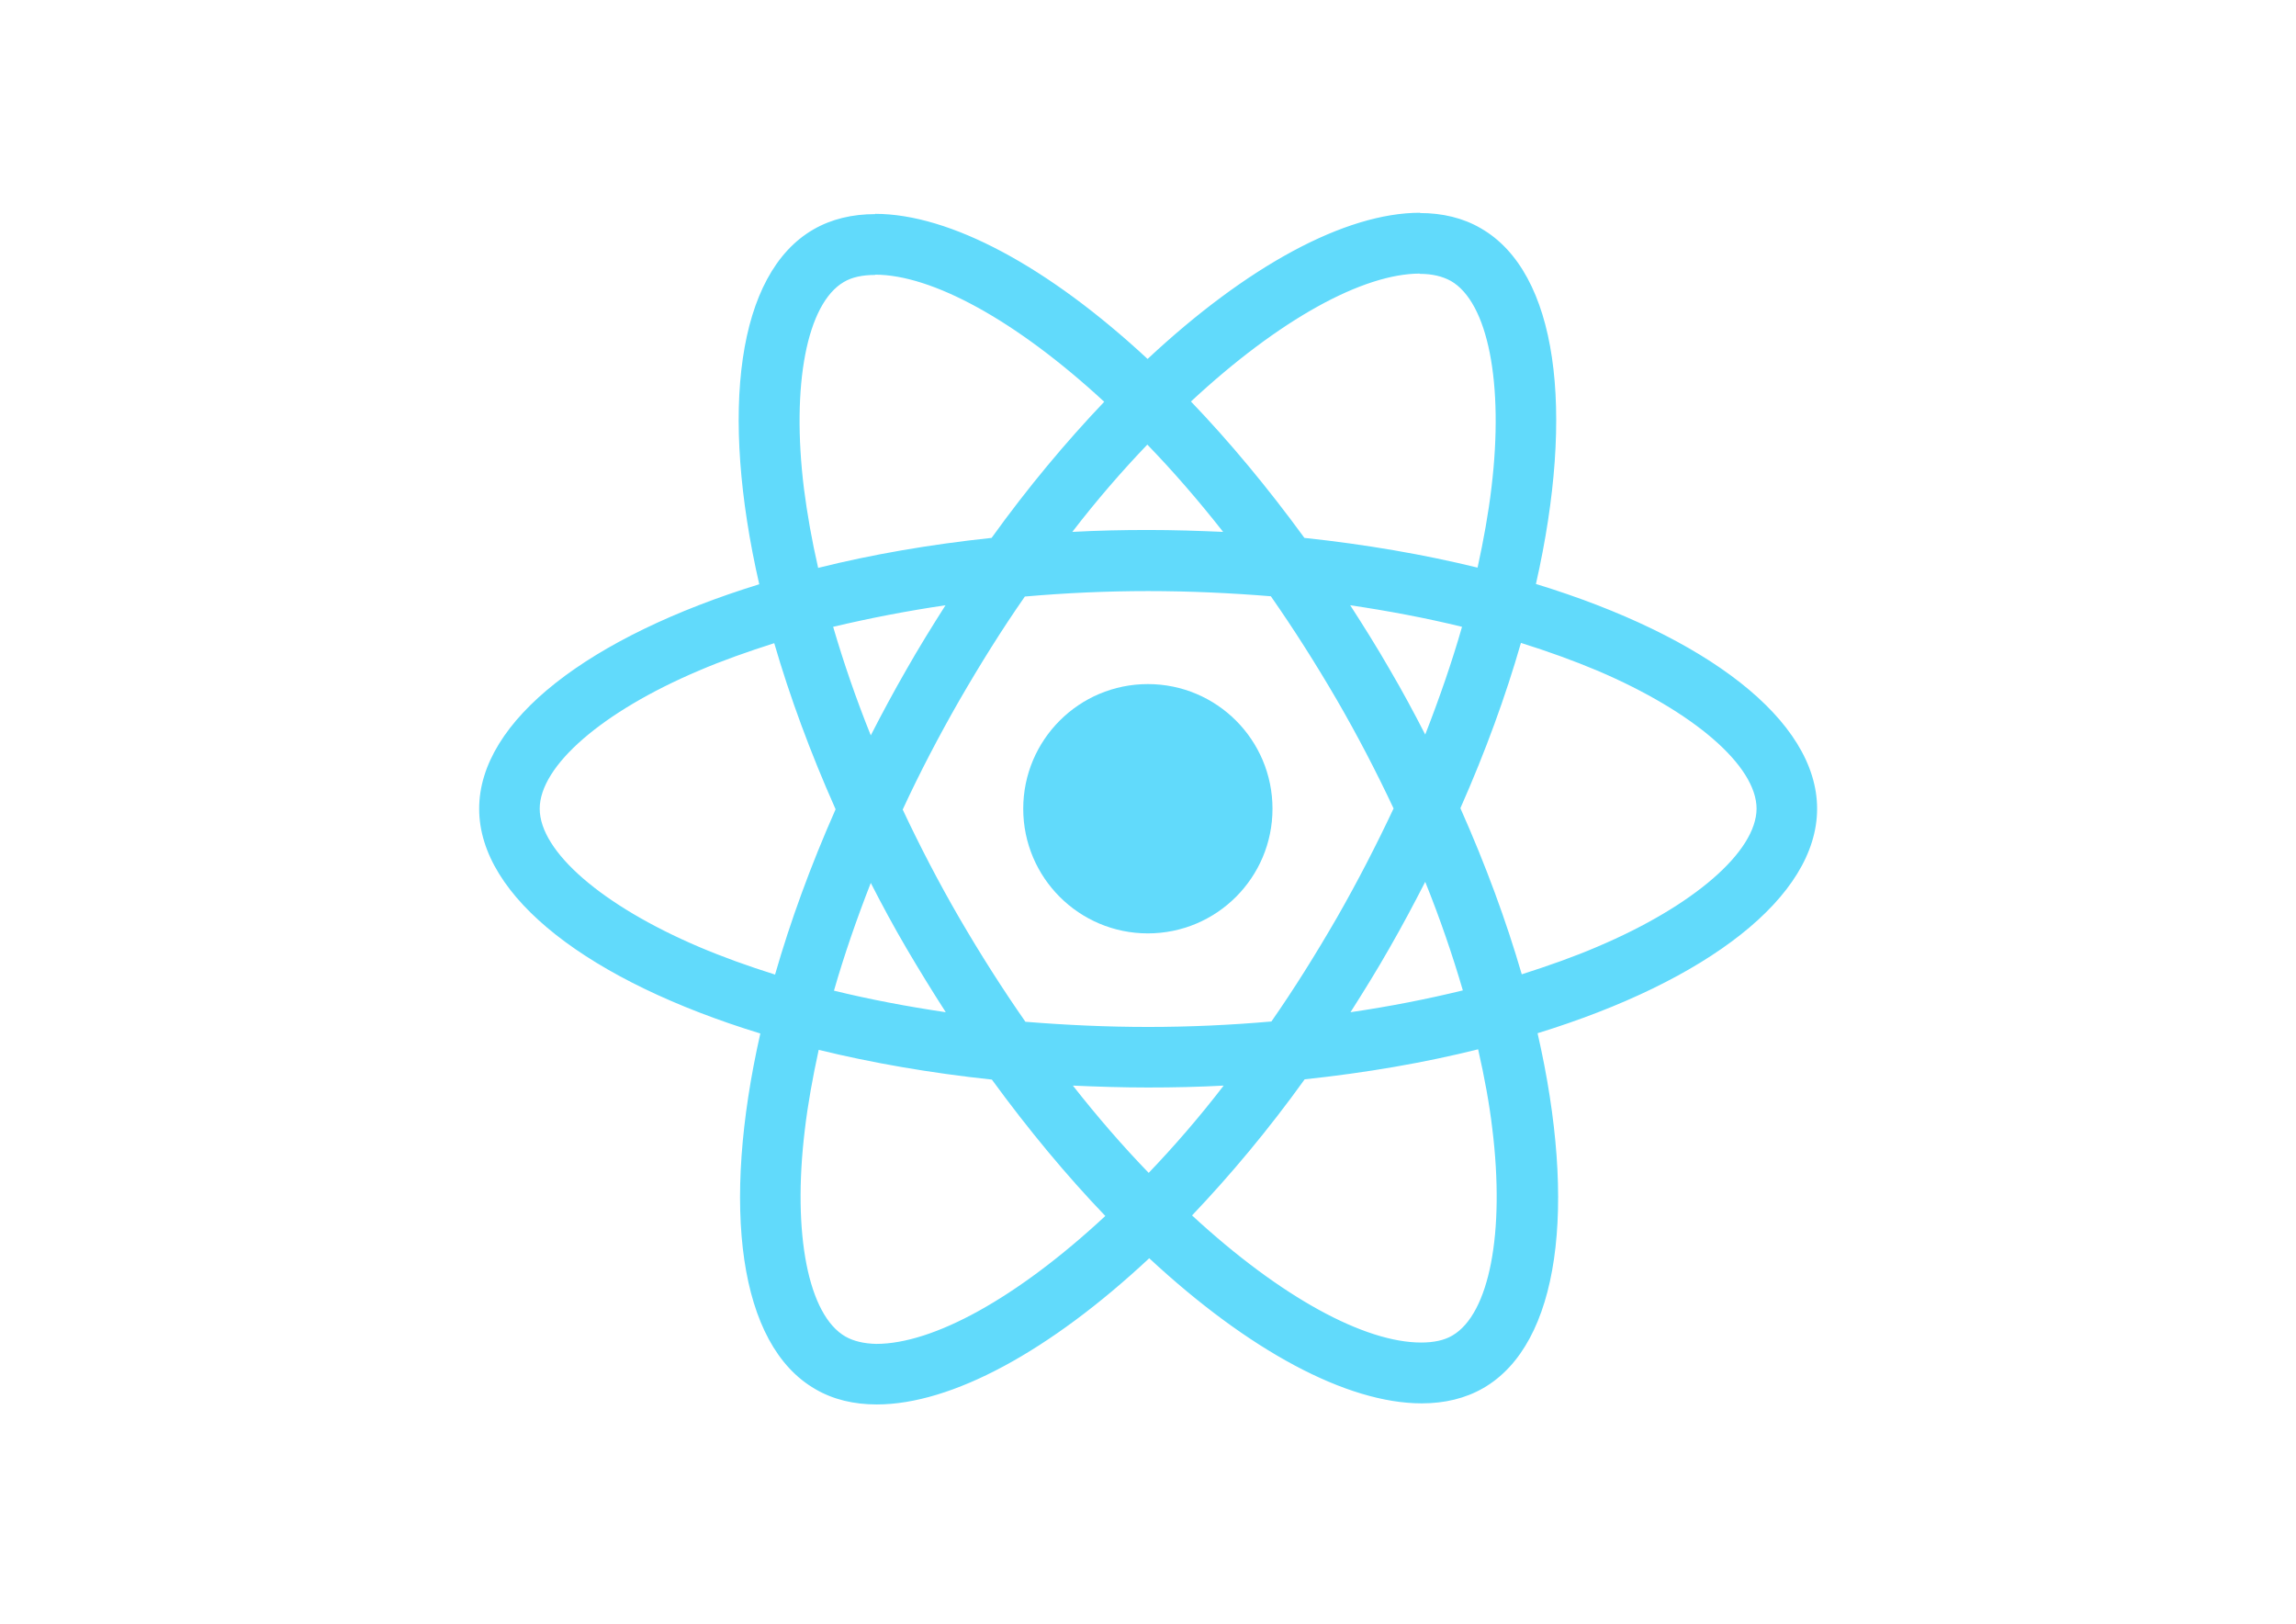
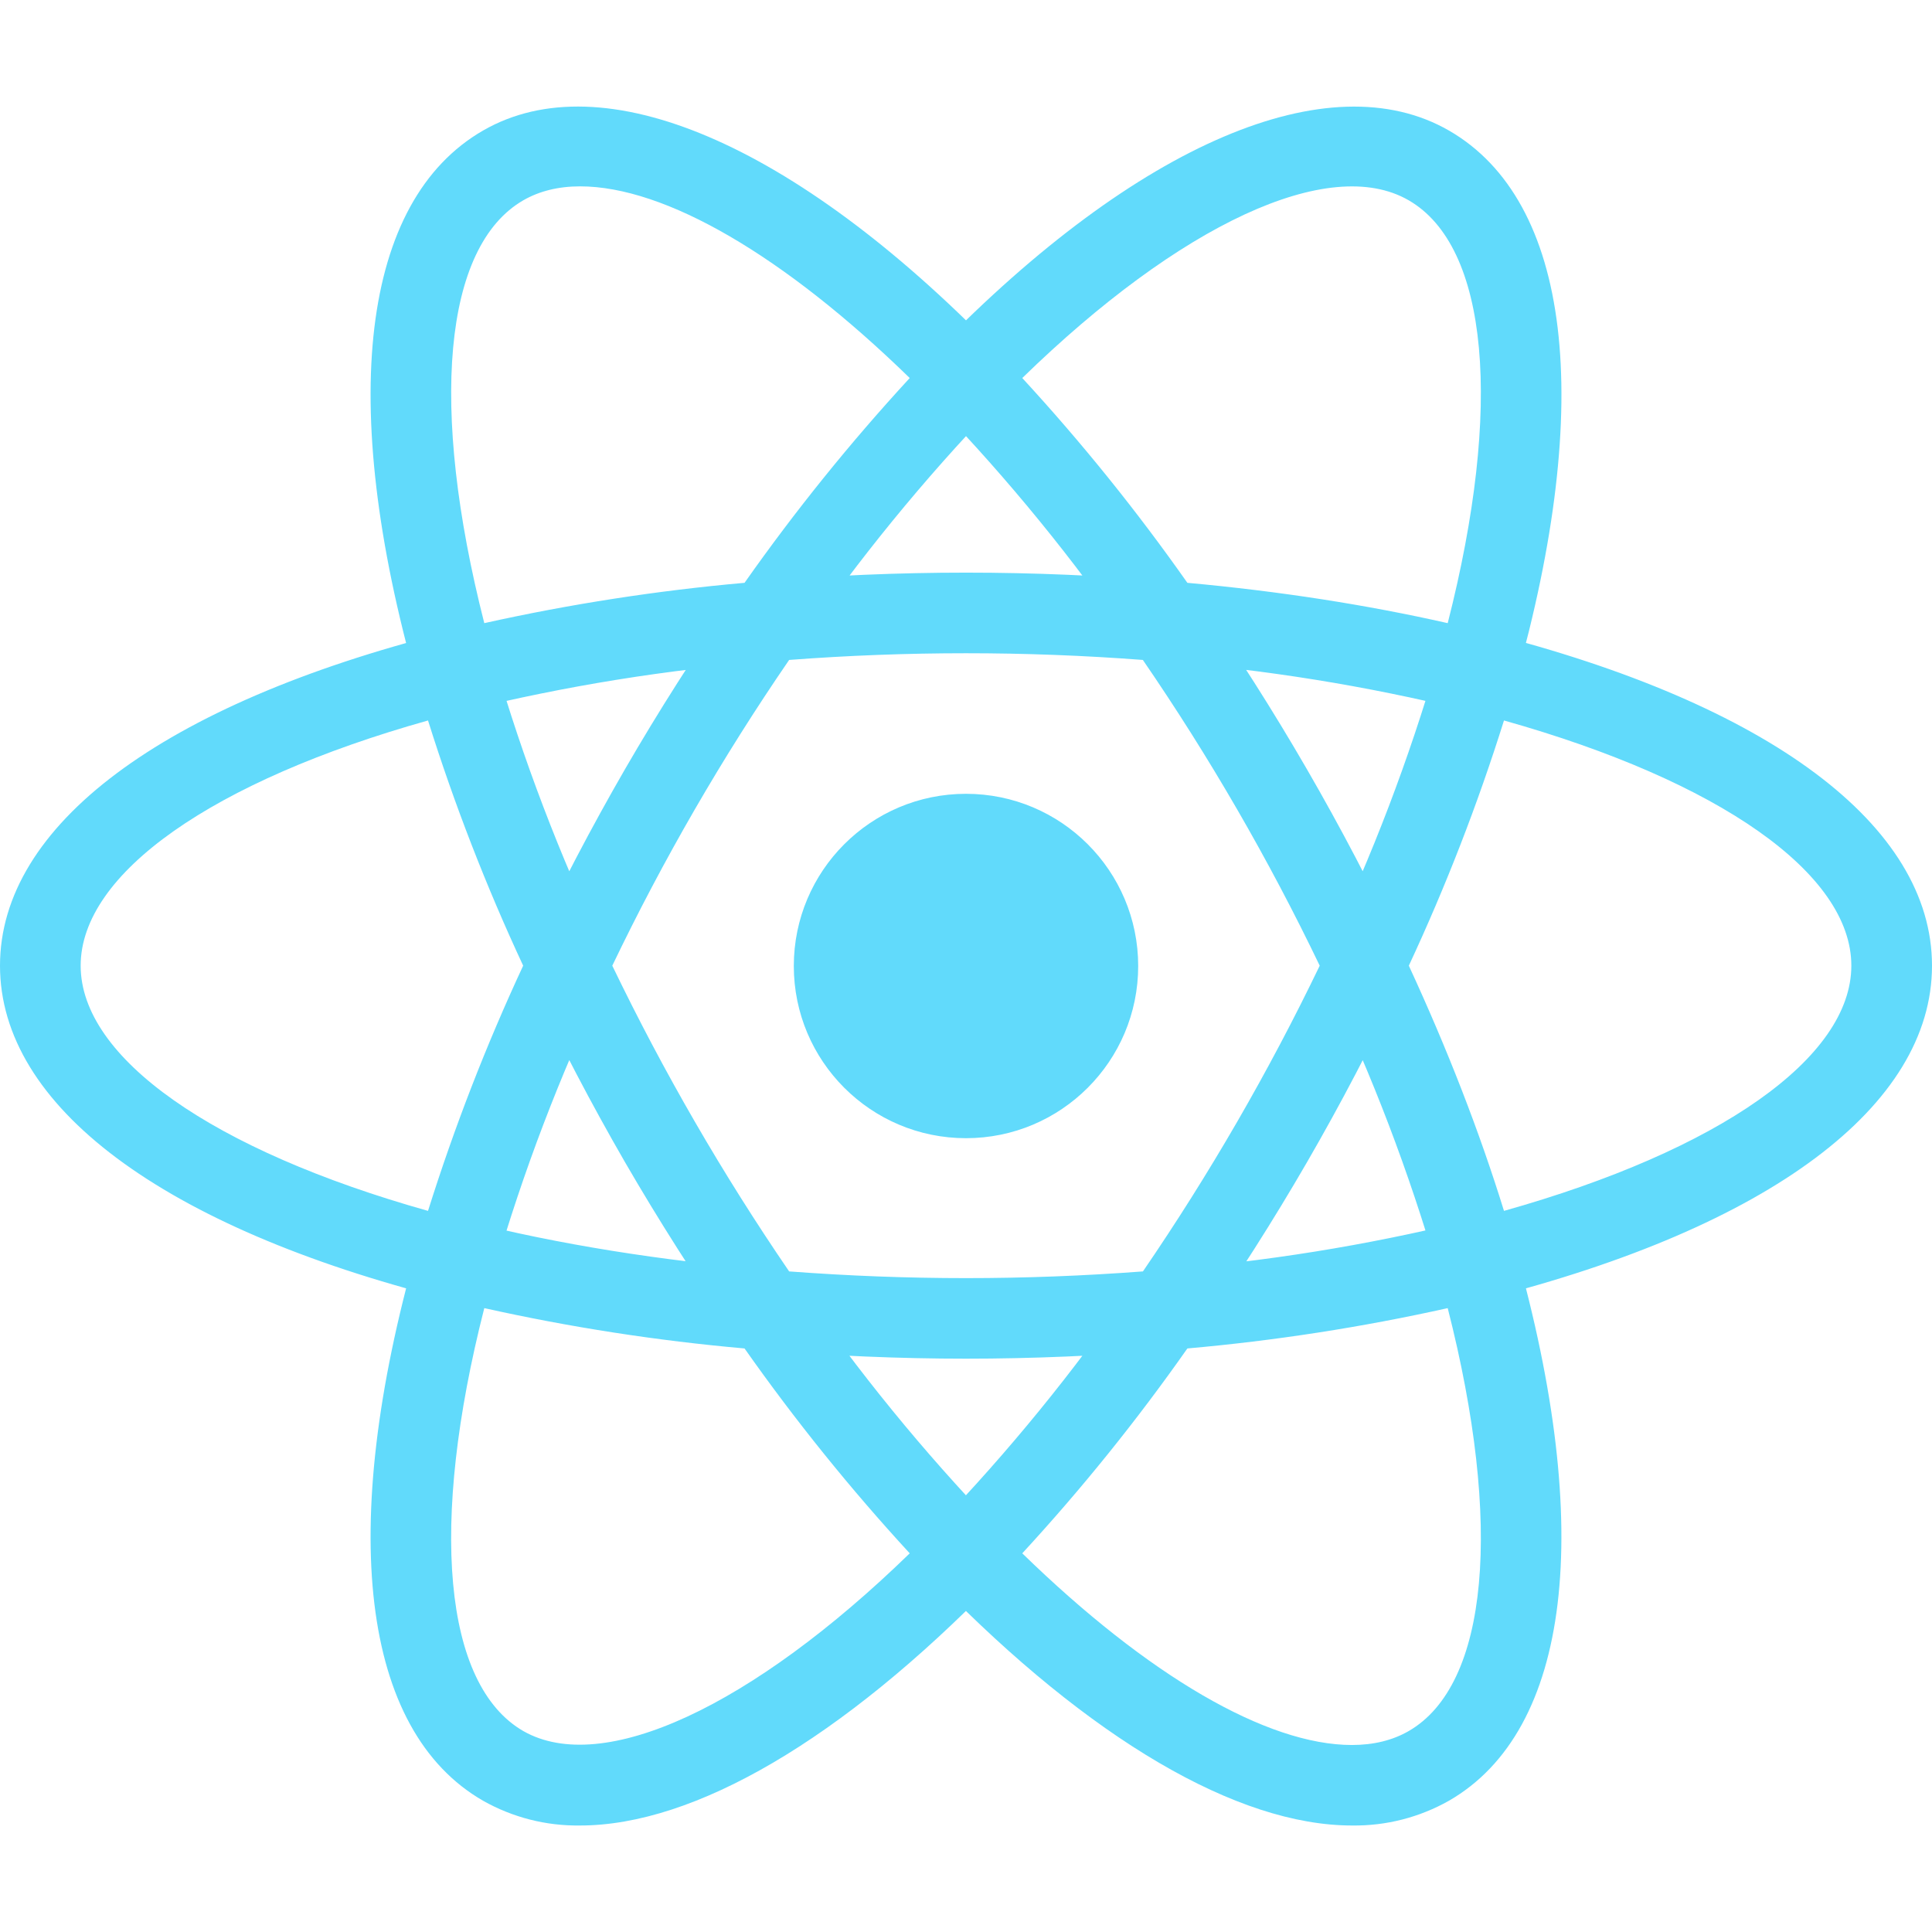
- <svg xmlns="http://www.w3.org/2000/svg" version="1.1" id="Layer_2_1_" x="0px" y="0px" viewBox="0 0 841.9 595.3" enable-background="new 0 0 841.9 595.3" xml:space="preserve">
-   <g>
-     <path fill="#61DAFB" d="M666.3,296.5c0-32.5-40.7-63.3-103.1-82.4c14.4-63.6,8-114.2-20.2-130.4c-6.5-3.8-14.1-5.6-22.4-5.6v22.3   c4.6,0,8.3,0.9,11.4,2.6c13.6,7.8,19.5,37.5,14.9,75.7c-1.1,9.4-2.9,19.3-5.1,29.4c-19.6-4.8-41-8.5-63.5-10.9   c-13.5-18.5-27.5-35.3-41.6-50c32.6-30.3,63.2-46.9,84-46.9l0-22.3c0,0,0,0,0,0c-27.5,0-63.5,19.6-99.9,53.6   c-36.4-33.8-72.4-53.2-99.9-53.2v22.3c20.7,0,51.4,16.5,84,46.6c-14,14.7-28,31.4-41.3,49.9c-22.6,2.4-44,6.1-63.6,11   c-2.3-10-4-19.7-5.2-29c-4.7-38.2,1.1-67.9,14.6-75.8c3-1.8,6.9-2.6,11.5-2.6l0-22.3c0,0,0,0,0,0c-8.4,0-16,1.8-22.6,5.6   c-28.1,16.2-34.4,66.7-19.9,130.1c-62.2,19.2-102.7,49.9-102.7,82.3c0,32.5,40.7,63.3,103.1,82.4c-14.4,63.6-8,114.2,20.2,130.4   c6.5,3.8,14.1,5.6,22.5,5.6c27.5,0,63.5-19.6,99.9-53.6c36.4,33.8,72.4,53.2,99.9,53.2c8.4,0,16-1.8,22.6-5.6   c28.1-16.2,34.4-66.7,19.9-130.1C625.8,359.7,666.3,328.9,666.3,296.5z M536.1,229.8c-3.7,12.9-8.3,26.2-13.5,39.5   c-4.1-8-8.4-16-13.1-24c-4.6-8-9.5-15.8-14.4-23.4C509.3,224,523,226.6,536.1,229.8z M490.3,336.3c-7.8,13.5-15.8,26.3-24.1,38.2   c-14.9,1.3-30,2-45.2,2c-15.1,0-30.2-0.7-45-1.9c-8.3-11.9-16.4-24.6-24.2-38c-7.6-13.1-14.5-26.4-20.8-39.8   c6.2-13.4,13.2-26.8,20.7-39.9c7.8-13.5,15.8-26.3,24.1-38.2c14.9-1.3,30-2,45.2-2c15.1,0,30.2,0.7,45,1.9   c8.3,11.9,16.4,24.6,24.2,38c7.6,13.1,14.5,26.4,20.8,39.8C504.7,309.8,497.8,323.2,490.3,336.3z M522.6,323.3   c5.4,13.4,10,26.8,13.8,39.8c-13.1,3.2-26.9,5.9-41.2,8c4.9-7.7,9.8-15.6,14.4-23.7C514.2,339.4,518.5,331.3,522.6,323.3z    M421.2,430c-9.3-9.6-18.6-20.3-27.8-32c9,0.4,18.2,0.7,27.5,0.7c9.4,0,18.7-0.2,27.8-0.7C439.7,409.7,430.4,420.4,421.2,430z    M346.8,371.1c-14.2-2.1-27.9-4.7-41-7.9c3.7-12.9,8.3-26.2,13.5-39.5c4.1,8,8.4,16,13.1,24C337.1,355.7,341.9,363.5,346.8,371.1z    M420.7,163c9.3,9.6,18.6,20.3,27.8,32c-9-0.4-18.2-0.7-27.5-0.7c-9.4,0-18.7,0.2-27.8,0.7C402.2,183.3,411.5,172.6,420.7,163z    M346.7,221.9c-4.9,7.7-9.8,15.6-14.4,23.7c-4.6,8-8.9,16-13,24c-5.4-13.4-10-26.8-13.8-39.8C318.6,226.7,332.4,224,346.7,221.9z    M256.2,347.1c-35.4-15.1-58.3-34.9-58.3-50.6c0-15.7,22.9-35.6,58.3-50.6c8.6-3.7,18-7,27.7-10.1c5.7,19.6,13.2,40,22.5,60.9   c-9.2,20.8-16.6,41.1-22.2,60.6C274.3,354.2,264.9,350.8,256.2,347.1z M310,490c-13.6-7.8-19.5-37.5-14.9-75.7   c1.1-9.4,2.9-19.3,5.1-29.4c19.6,4.8,41,8.5,63.5,10.9c13.5,18.5,27.5,35.3,41.6,50c-32.6,30.3-63.2,46.9-84,46.9   C316.8,492.6,313,491.7,310,490z M547.2,413.8c4.7,38.2-1.1,67.9-14.6,75.8c-3,1.8-6.9,2.6-11.5,2.6c-20.7,0-51.4-16.5-84-46.6   c14-14.7,28-31.4,41.3-49.9c22.6-2.4,44-6.1,63.6-11C544.3,394.8,546.1,404.5,547.2,413.8z M585.7,347.1c-8.6,3.7-18,7-27.7,10.1   c-5.7-19.6-13.2-40-22.5-60.9c9.2-20.8,16.6-41.1,22.2-60.6c9.9,3.1,19.3,6.5,28.1,10.2c35.4,15.1,58.3,34.9,58.3,50.6   C644,312.2,621.1,332.1,585.7,347.1z" />
-     <polygon fill="#61DAFB" points="320.8,78.4 320.8,78.4 320.8,78.4  " />
-     <circle fill="#61DAFB" cx="420.9" cy="296.5" r="45.7" />
-     <polygon fill="#61DAFB" points="520.5,78.1 520.5,78.1 520.5,78.1  " />
-   </g>
+ <svg xmlns="http://www.w3.org/2000/svg" fill="#61DAFB" role="img" viewBox="0 0 24 24">
+   <path d="M12 9.861A2.139 2.139 0 1 0 12 14.139 2.139 2.139 0 1 0 12 9.861zM6.008 16.255l-.472-.12C2.018 15.246 0 13.737 0 11.996s2.018-3.25 5.536-4.139l.472-.119.133.468a23.53 23.53 0 0 0 1.363 3.578l.101.213-.101.213a23.307 23.307 0 0 0-1.363 3.578l-.133.467zM5.317 8.95c-2.674.751-4.315 1.9-4.315 3.046 0 1.145 1.641 2.294 4.315 3.046a24.95 24.95 0 0 1 1.182-3.046A24.752 24.752 0 0 1 5.317 8.95zM17.992 16.255l-.133-.469a23.357 23.357 0 0 0-1.364-3.577l-.101-.213.101-.213a23.42 23.42 0 0 0 1.364-3.578l.133-.468.473.119c3.517.889 5.535 2.398 5.535 4.14s-2.018 3.25-5.535 4.139l-.473.12zm-.491-4.259c.48 1.039.877 2.06 1.182 3.046 2.675-.752 4.315-1.901 4.315-3.046 0-1.146-1.641-2.294-4.315-3.046a24.788 24.788 0 0 1-1.182 3.046zM5.31 8.945l-.133-.467C4.188 4.992 4.488 2.494 6 1.622c1.483-.856 3.864.155 6.359 2.716l.34.349-.34.349a23.552 23.552 0 0 0-2.422 2.967l-.135.193-.235.02a23.657 23.657 0 0 0-3.785.61l-.472.119zm1.896-6.63c-.268 0-.505.058-.705.173-.994.573-1.17 2.565-.485 5.253a25.122 25.122 0 0 1 3.233-.501 24.847 24.847 0 0 1 2.052-2.544c-1.56-1.519-3.037-2.381-4.095-2.381zM16.795 22.677c-.001 0-.001 0 0 0-1.425 0-3.255-1.073-5.154-3.023l-.34-.349.34-.349a23.53 23.53 0 0 0 2.421-2.968l.135-.193.234-.02a23.63 23.63 0 0 0 3.787-.609l.472-.119.134.468c.987 3.484.688 5.983-.824 6.854a2.38 2.38 0 0 1-1.205.308zm-4.096-3.381c1.56 1.519 3.037 2.381 4.095 2.381h.001c.267 0 .505-.058.704-.173.994-.573 1.171-2.566.485-5.254a25.02 25.02 0 0 1-3.234.501 24.674 24.674 0 0 1-2.051 2.545zM18.69 8.945l-.472-.119a23.479 23.479 0 0 0-3.787-.61l-.234-.02-.135-.193a23.414 23.414 0 0 0-2.421-2.967l-.34-.349.34-.349C14.135 1.778 16.515.767 18 1.622c1.512.872 1.812 3.37.824 6.855l-.134.468zM14.75 7.24c1.142.104 2.227.273 3.234.501.686-2.688.509-4.68-.485-5.253-.988-.571-2.845.304-4.8 2.208A24.849 24.849 0 0 1 14.75 7.24zM7.206 22.677A2.38 2.38 0 0 1 6 22.369c-1.512-.871-1.812-3.369-.823-6.854l.132-.468.472.119c1.155.291 2.429.496 3.785.609l.235.02.134.193a23.596 23.596 0 0 0 2.422 2.968l.34.349-.34.349c-1.898 1.95-3.728 3.023-5.151 3.023zm-1.19-6.427c-.686 2.688-.509 4.681.485 5.254.987.563 2.843-.305 4.8-2.208a24.998 24.998 0 0 1-2.052-2.545 24.976 24.976 0 0 1-3.233-.501zM12 16.878c-.823 0-1.669-.036-2.516-.106l-.235-.02-.135-.193a30.388 30.388 0 0 1-1.35-2.122 30.354 30.354 0 0 1-1.166-2.228l-.1-.213.1-.213a30.3 30.3 0 0 1 1.166-2.228c.414-.716.869-1.43 1.35-2.122l.135-.193.235-.02a29.785 29.785 0 0 1 5.033 0l.234.02.134.193a30.006 30.006 0 0 1 2.517 4.35l.101.213-.101.213a29.6 29.6 0 0 1-2.517 4.35l-.134.193-.234.02c-.847.07-1.694.106-2.517.106zm-2.197-1.084c1.48.111 2.914.111 4.395 0a29.006 29.006 0 0 0 2.196-3.798 28.585 28.585 0 0 0-2.197-3.798 29.031 29.031 0 0 0-4.394 0 28.477 28.477 0 0 0-2.197 3.798 29.114 29.114 0 0 0 2.197 3.798z" />
</svg>
